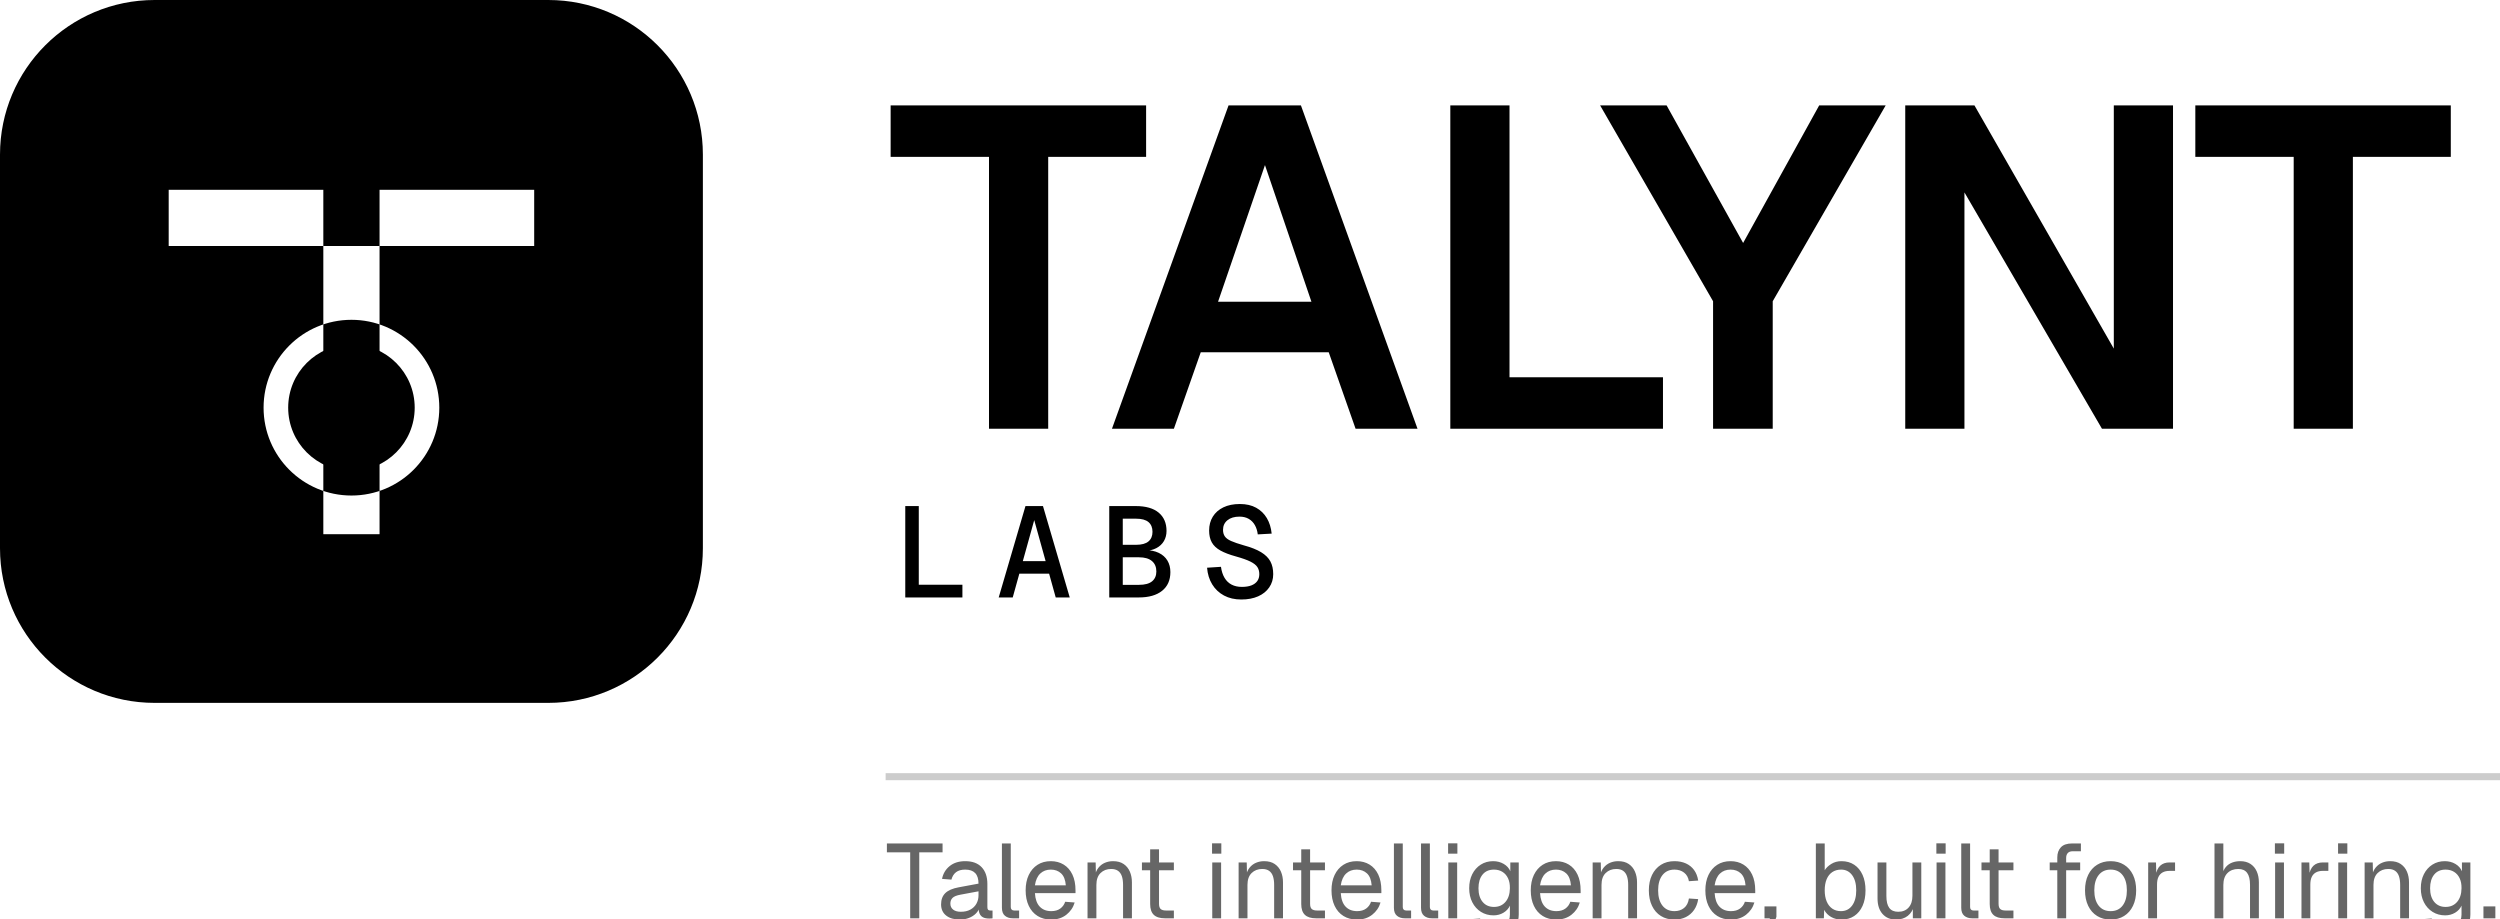
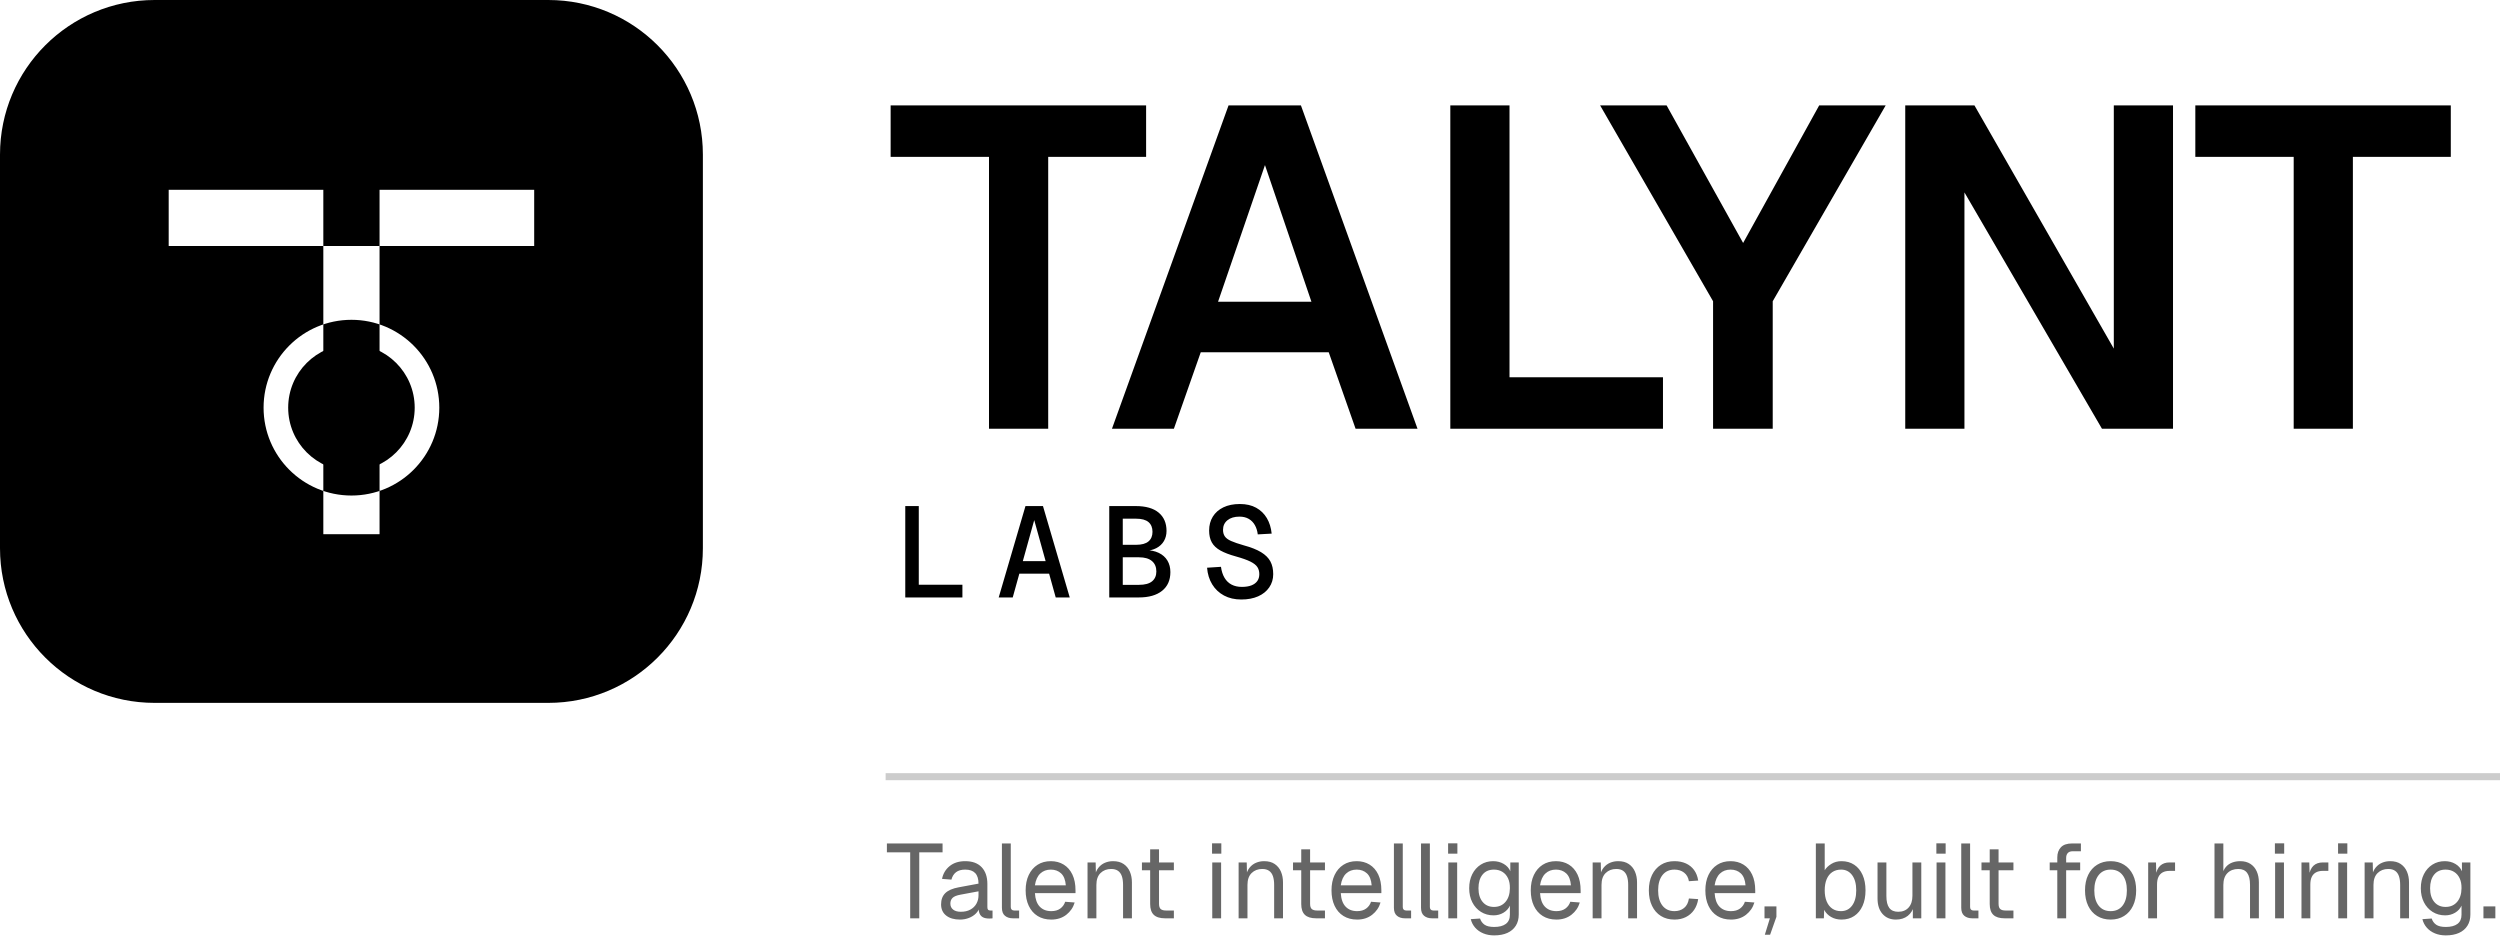
- <svg xmlns="http://www.w3.org/2000/svg" viewBox="0 0 355.68 130.65" width="355.68" height="130.65" role="img" aria-label="TALYNT LABS — Talent intelligence, built for hiring.">
+ <svg xmlns="http://www.w3.org/2000/svg" viewBox="0 0 355.68 135.08" width="355.68" height="135.08" role="img" aria-label="TALYNT LABS — Talent intelligence, built for hiring.">
  <path d="M22 0H78A22 22 0 0 1 100 22V78A22 22 0 0 1 78 100H22A22 22 0 0 1 0 78V22A22 22 0 0 1 22 0Z M24 27H76V35H24Z M46 27H54V76H46Z M37.5 58a12.5 12.5 0 1 0 25 0a12.5 12.5 0 1 0 -25 0Z" fill="currentColor" fill-rule="evenodd" />
  <circle cx="50" cy="58" r="9" fill="currentColor" />
  <path d="M23.460 0L14.917 0L14.917-39.231L0.723-39.231L0.723-46.657L37.589-46.657L37.589-39.231L23.460-39.231 M41.597 0L32.660 0L49.483-46.657L59.931-46.657L76.754 0L67.817 0L63.940-11.040L45.474-11.040L41.597 0M54.740-38.049L47.971-18.334L61.443-18.334 M112.174 0L81.486 0L81.486-46.657L90.029-46.657L90.029-2.629L85.363-7.426L112.174-7.426 M128.011 0L119.403 0L119.403-18.400L103.106-46.657L112.700-46.657L123.740-26.811L134.714-46.657L144.309-46.657L128.011-18.400 M155.677 0L147.134 0L147.134-46.657L157.123-46.657L177.231-11.566L177.231-46.657L185.774-46.657L185.774 0L175.523 0L155.677-34.106 M211.731 0L203.189 0L203.189-39.231L188.994-39.231L188.994-46.657L225.860-46.657L225.860-39.231L211.731-39.231" fill="currentColor" transform="translate(126 61) scale(0.98592)" />
  <path d="M10.066 0L1.820 0L1.820-13.186L3.770-13.186L3.770-0.743L2.581-1.839L10.066-1.839 M17.327 0L15.303 0L19.166-13.186L21.691-13.186L25.554 0L23.530 0L20.429-11.161L17.327 0M23.400-3.436L17.457-3.436L18.051-5.237L22.806-5.237 M35.527 0L31.256 0L31.256-13.186L35.081-13.186Q37.254-13.186 38.387-12.239Q39.520-11.291 39.520-9.601Q39.520-8.784 39.149-8.144Q38.777-7.503 38.062-7.122Q37.347-6.741 36.363-6.723L36.363-6.834Q37.570-6.834 38.396-6.435Q39.223-6.036 39.650-5.321Q40.077-4.606 40.077-3.659Q40.077-1.913 38.879-0.956Q37.681 0 35.527 0M33.206-5.794L33.206-1.820L35.546-1.820Q36.827-1.820 37.440-2.331Q38.053-2.841 38.053-3.751Q38.053-4.717 37.412-5.256Q36.771-5.794 35.546-5.794L33.206-5.794M33.206-11.366L33.206-7.596L35.119-7.596Q36.344-7.596 36.920-8.088Q37.496-8.580 37.496-9.471Q37.496-10.381 36.920-10.874Q36.344-11.366 35.119-11.366 M50.310 0.297Q48.880 0.297 47.812-0.279Q46.744-0.854 46.113-1.885Q45.481-2.916 45.370-4.290L47.376-4.420Q47.506-3.473 47.896-2.823Q48.286-2.173 48.917-1.848Q49.549-1.523 50.384-1.523Q51.201-1.523 51.759-1.736Q52.316-1.950 52.613-2.359Q52.910-2.767 52.910-3.361Q52.910-3.956 52.631-4.383Q52.353-4.810 51.629-5.172Q50.904-5.534 49.511-5.924Q48.156-6.296 47.301-6.769Q46.447-7.243 46.057-7.939Q45.667-8.636 45.667-9.657Q45.667-10.790 46.196-11.654Q46.726-12.517 47.719-13Q48.713-13.483 50.106-13.483Q51.480-13.483 52.455-12.944Q53.430-12.406 53.996-11.449Q54.563-10.493 54.693-9.211L52.687-9.100Q52.594-9.861 52.269-10.437Q51.944-11.013 51.387-11.338Q50.830-11.663 50.050-11.663Q48.954-11.663 48.314-11.143Q47.673-10.623 47.673-9.750Q47.673-9.193 47.933-8.812Q48.193-8.431 48.843-8.144Q49.493-7.856 50.663-7.521Q52.241-7.094 53.170-6.528Q54.099-5.961 54.507-5.200Q54.916-4.439 54.916-3.361Q54.916-2.284 54.340-1.449Q53.764-0.613 52.734-0.158Q51.703 0.297 50.310 0.297" fill="currentColor" transform="translate(127 85) scale(0.98592)" />
  <rect x="126" y="110" width="229.68" height="1" fill="currentColor" fill-opacity="0.2" />
  <path d="M4.785 0L3.495 0L3.495-9.390L0.180-9.390L0.180-10.650L8.100-10.650L8.100-9.390L4.785-9.390 M10.575 0.180Q9.345 0.180 8.617-0.390Q7.890-0.960 7.890-1.980Q7.890-3 8.490-3.585Q9.090-4.170 10.395-4.410L13.215-4.935Q13.215-5.940 12.742-6.435Q12.270-6.930 11.325-6.930Q10.500-6.930 10.020-6.562Q9.540-6.195 9.360-5.505L8.025-5.610Q8.250-6.735 9.112-7.433Q9.975-8.130 11.325-8.130Q12.855-8.130 13.665-7.268Q14.475-6.405 14.475-4.890L14.475-1.605Q14.475-1.335 14.572-1.222Q14.670-1.110 14.895-1.110L15.210-1.110L15.210 0Q15.150 0.015 15.015 0.023Q14.880 0.030 14.730 0.030Q14.190 0.030 13.852-0.142Q13.515-0.315 13.365-0.682Q13.215-1.050 13.215-1.650L13.365-1.620Q13.260-1.110 12.855-0.697Q12.450-0.285 11.850-0.052Q11.250 0.180 10.575 0.180M10.695-0.930Q11.490-0.930 12.052-1.237Q12.615-1.545 12.915-2.078Q13.215-2.610 13.215-3.270L13.215-3.840L10.635-3.360Q9.825-3.210 9.518-2.902Q9.210-2.595 9.210-2.100Q9.210-1.545 9.607-1.237Q10.005-0.930 10.695-0.930 M18.990 0L18.105 0Q17.415 0 16.980-0.360Q16.545-0.720 16.545-1.500L16.545-10.650L17.805-10.650L17.805-1.605Q17.805-1.365 17.933-1.237Q18.060-1.110 18.300-1.110L18.990-1.110 M23.565 0.180Q22.440 0.180 21.623-0.330Q20.805-0.840 20.363-1.777Q19.920-2.715 19.920-3.975Q19.920-5.235 20.363-6.165Q20.805-7.095 21.608-7.612Q22.410-8.130 23.505-8.130Q24.540-8.130 25.335-7.643Q26.130-7.155 26.573-6.225Q27.015-5.295 27.015-3.960L27.015-3.585L21.240-3.585Q21.315-2.310 21.923-1.665Q22.530-1.020 23.565-1.020Q24.345-1.020 24.848-1.387Q25.350-1.755 25.545-2.355L26.895-2.250Q26.580-1.185 25.703-0.502Q24.825 0.180 23.565 0.180M21.240-4.695L25.635-4.695Q25.545-5.850 24.968-6.390Q24.390-6.930 23.505-6.930Q22.590-6.930 21.998-6.367Q21.405-5.805 21.240-4.695 M29.985 0L28.725 0L28.725-7.950L29.880-7.950L29.925-5.925L29.775-6.060Q29.925-6.765 30.300-7.223Q30.675-7.680 31.208-7.905Q31.740-8.130 32.355-8.130Q33.270-8.130 33.863-7.725Q34.455-7.320 34.748-6.638Q35.040-5.955 35.040-5.115L35.040 0L33.780 0L33.780-4.755Q33.780-5.490 33.608-5.992Q33.435-6.495 33.060-6.757Q32.685-7.020 32.085-7.020Q31.170-7.020 30.578-6.442Q29.985-5.865 29.985-4.755 M41.010 0L39.750 0Q38.670 0 38.153-0.495Q37.635-0.990 37.635-2.040L37.635-9.810L38.895-9.810L38.895-2.070Q38.895-1.530 39.135-1.320Q39.375-1.110 39.870-1.110L41.010-1.110L41.010 0M41.010-6.840L36.465-6.840L36.465-7.950L41.010-7.950  M47.730 0L46.470 0L46.470-7.950L47.730-7.950L47.730 0M47.760-9.195L46.440-9.195L46.440-10.665L47.760-10.665 M51.480 0L50.220 0L50.220-7.950L51.375-7.950L51.420-5.925L51.270-6.060Q51.420-6.765 51.795-7.223Q52.170-7.680 52.703-7.905Q53.235-8.130 53.850-8.130Q54.765-8.130 55.358-7.725Q55.950-7.320 56.243-6.638Q56.535-5.955 56.535-5.115L56.535 0L55.275 0L55.275-4.755Q55.275-5.490 55.103-5.992Q54.930-6.495 54.555-6.757Q54.180-7.020 53.580-7.020Q52.665-7.020 52.073-6.442Q51.480-5.865 51.480-4.755 M62.505 0L61.245 0Q60.165 0 59.648-0.495Q59.130-0.990 59.130-2.040L59.130-9.810L60.390-9.810L60.390-2.070Q60.390-1.530 60.630-1.320Q60.870-1.110 61.365-1.110L62.505-1.110L62.505 0M62.505-6.840L57.960-6.840L57.960-7.950L62.505-7.950 M67.080 0.180Q65.955 0.180 65.138-0.330Q64.320-0.840 63.877-1.777Q63.435-2.715 63.435-3.975Q63.435-5.235 63.877-6.165Q64.320-7.095 65.123-7.612Q65.925-8.130 67.020-8.130Q68.055-8.130 68.850-7.643Q69.645-7.155 70.088-6.225Q70.530-5.295 70.530-3.960L70.530-3.585L64.755-3.585Q64.830-2.310 65.438-1.665Q66.045-1.020 67.080-1.020Q67.860-1.020 68.362-1.387Q68.865-1.755 69.060-2.355L70.410-2.250Q70.095-1.185 69.218-0.502Q68.340 0.180 67.080 0.180M64.755-4.695L69.150-4.695Q69.060-5.850 68.483-6.390Q67.905-6.930 67.020-6.930Q66.105-6.930 65.513-6.367Q64.920-5.805 64.755-4.695 M74.760 0L73.875 0Q73.185 0 72.750-0.360Q72.315-0.720 72.315-1.500L72.315-10.650L73.575-10.650L73.575-1.605Q73.575-1.365 73.703-1.237Q73.830-1.110 74.070-1.110L74.760-1.110 M78.615 0L77.730 0Q77.040 0 76.605-0.360Q76.170-0.720 76.170-1.500L76.170-10.650L77.430-10.650L77.430-1.605Q77.430-1.365 77.557-1.237Q77.685-1.110 77.925-1.110L78.615-1.110 M81.315 0L80.055 0L80.055-7.950L81.315-7.950L81.315 0M81.345-9.195L80.025-9.195L80.025-10.665L81.345-10.665 M86.580 2.430Q85.725 2.430 85.035 2.145Q84.345 1.860 83.880 1.335Q83.415 0.810 83.250 0.120L84.570 0.030Q84.750 0.585 85.207 0.908Q85.665 1.230 86.580 1.230Q87.660 1.230 88.237 0.795Q88.815 0.360 88.815-0.510L88.815-1.800Q88.530-1.170 87.900-0.795Q87.270-0.420 86.490-0.420Q85.485-0.420 84.697-0.915Q83.910-1.410 83.467-2.280Q83.025-3.150 83.025-4.275Q83.025-5.415 83.460-6.277Q83.895-7.140 84.667-7.635Q85.440-8.130 86.430-8.130Q87.270-8.130 87.937-7.740Q88.605-7.350 88.875-6.690L88.875-7.950L90.075-7.950L90.075-0.540Q90.075 0.390 89.655 1.057Q89.235 1.725 88.455 2.078Q87.675 2.430 86.580 2.430M86.550-1.620Q87.570-1.620 88.185-2.332Q88.800-3.045 88.815-4.275Q88.830-5.100 88.552-5.692Q88.275-6.285 87.757-6.607Q87.240-6.930 86.550-6.930Q85.500-6.930 84.922-6.217Q84.345-5.505 84.345-4.275Q84.345-3.045 84.937-2.332Q85.530-1.620 86.550-1.620 M95.430 0.180Q94.305 0.180 93.487-0.330Q92.670-0.840 92.227-1.777Q91.785-2.715 91.785-3.975Q91.785-5.235 92.227-6.165Q92.670-7.095 93.472-7.612Q94.275-8.130 95.370-8.130Q96.405-8.130 97.200-7.643Q97.995-7.155 98.437-6.225Q98.880-5.295 98.880-3.960L98.880-3.585L93.105-3.585Q93.180-2.310 93.787-1.665Q94.395-1.020 95.430-1.020Q96.210-1.020 96.712-1.387Q97.215-1.755 97.410-2.355L98.760-2.250Q98.445-1.185 97.567-0.502Q96.690 0.180 95.430 0.180M93.105-4.695L97.500-4.695Q97.410-5.850 96.832-6.390Q96.255-6.930 95.370-6.930Q94.455-6.930 93.862-6.367Q93.270-5.805 93.105-4.695 M101.850 0L100.590 0L100.590-7.950L101.745-7.950L101.790-5.925L101.640-6.060Q101.790-6.765 102.165-7.223Q102.540-7.680 103.072-7.905Q103.605-8.130 104.220-8.130Q105.135-8.130 105.727-7.725Q106.320-7.320 106.612-6.638Q106.905-5.955 106.905-5.115L106.905 0L105.645 0L105.645-4.755Q105.645-5.490 105.472-5.992Q105.300-6.495 104.925-6.757Q104.550-7.020 103.950-7.020Q103.035-7.020 102.442-6.442Q101.850-5.865 101.850-4.755 M112.230 0.180Q111.120 0.180 110.302-0.330Q109.485-0.840 109.035-1.777Q108.585-2.715 108.585-3.975Q108.585-5.235 109.035-6.165Q109.485-7.095 110.302-7.612Q111.120-8.130 112.230-8.130Q113.145-8.130 113.857-7.808Q114.570-7.485 115.020-6.870Q115.470-6.255 115.605-5.370L114.285-5.280Q114.150-6.075 113.595-6.502Q113.040-6.930 112.230-6.930Q111.135-6.930 110.520-6.143Q109.905-5.355 109.905-3.975Q109.905-2.595 110.520-1.807Q111.135-1.020 112.230-1.020Q113.040-1.020 113.595-1.470Q114.150-1.920 114.285-2.820L115.605-2.730Q115.470-1.845 115.020-1.192Q114.570-0.540 113.857-0.180Q113.145 0.180 112.230 0.180 M120.270 0.180Q119.145 0.180 118.327-0.330Q117.510-0.840 117.067-1.777Q116.625-2.715 116.625-3.975Q116.625-5.235 117.067-6.165Q117.510-7.095 118.312-7.612Q119.115-8.130 120.210-8.130Q121.245-8.130 122.040-7.643Q122.835-7.155 123.277-6.225Q123.720-5.295 123.720-3.960L123.720-3.585L117.945-3.585Q118.020-2.310 118.627-1.665Q119.235-1.020 120.270-1.020Q121.050-1.020 121.552-1.387Q122.055-1.755 122.250-2.355L123.600-2.250Q123.285-1.185 122.407-0.502Q121.530 0.180 120.270 0.180M117.945-4.695L122.340-4.695Q122.250-5.850 121.672-6.390Q121.095-6.930 120.210-6.930Q119.295-6.930 118.702-6.367Q118.110-5.805 117.945-4.695 M125.835 2.340L125.085 2.340L125.805 0L125.040 0L125.040-1.695L126.735-1.695L126.735-0.210  M135.990 0.180Q135.165 0.180 134.520-0.187Q133.875-0.555 133.530-1.200L133.485 0L132.345 0L132.345-10.650L133.605-10.650L133.605-6.840Q133.905-7.335 134.535-7.732Q135.165-8.130 135.990-8.130Q137.040-8.130 137.805-7.620Q138.570-7.110 138.990-6.180Q139.410-5.250 139.410-3.975Q139.410-2.700 138.990-1.770Q138.570-0.840 137.805-0.330Q137.040 0.180 135.990 0.180M135.915-1.020Q136.920-1.020 137.505-1.815Q138.090-2.610 138.090-3.975Q138.090-5.355 137.505-6.143Q136.920-6.930 135.945-6.930Q135.210-6.930 134.685-6.577Q134.160-6.225 133.882-5.565Q133.605-4.905 133.605-3.975Q133.605-3.075 133.882-2.407Q134.160-1.740 134.677-1.380Q135.195-1.020 135.915-1.020 M143.730 0.180Q142.545 0.180 141.832-0.622Q141.120-1.425 141.120-2.835L141.120-7.950L142.380-7.950L142.380-3.180Q142.380-2.025 142.792-1.477Q143.205-0.930 144.060-0.930Q145.005-0.930 145.545-1.537Q146.085-2.145 146.085-3.210L146.085-7.950L147.345-7.950L147.345 0L146.145 0L146.145-1.965L146.340-1.860Q146.100-0.885 145.425-0.352Q144.750 0.180 143.730 0.180 M150.780 0L149.520 0L149.520-7.950L150.780-7.950L150.780 0M150.810-9.195L149.490-9.195L149.490-10.665L150.810-10.665 M155.475 0L154.590 0Q153.900 0 153.465-0.360Q153.030-0.720 153.030-1.500L153.030-10.650L154.290-10.650L154.290-1.605Q154.290-1.365 154.417-1.237Q154.545-1.110 154.785-1.110L155.475-1.110 M160.455 0L159.195 0Q158.115 0 157.597-0.495Q157.080-0.990 157.080-2.040L157.080-9.810L158.340-9.810L158.340-2.070Q158.340-1.530 158.580-1.320Q158.820-1.110 159.315-1.110L160.455-1.110L160.455 0M160.455-6.840L155.910-6.840L155.910-7.950L160.455-7.950  M167.955 0L166.695 0L166.695-8.670Q166.695-9.555 167.205-10.102Q167.715-10.650 168.795-10.650L170.055-10.650L170.055-9.540L168.885-9.540Q168.420-9.540 168.187-9.285Q167.955-9.030 167.955-8.580L167.955 0M169.950-6.840L165.615-6.840L165.615-7.950L169.950-7.950 M174.285 0.180Q173.190 0.180 172.365-0.330Q171.540-0.840 171.090-1.777Q170.640-2.715 170.640-3.975Q170.640-5.250 171.090-6.180Q171.540-7.110 172.365-7.620Q173.190-8.130 174.285-8.130Q175.380-8.130 176.197-7.620Q177.015-7.110 177.465-6.180Q177.915-5.250 177.915-3.975Q177.915-2.715 177.465-1.777Q177.015-0.840 176.197-0.330Q175.380 0.180 174.285 0.180M174.285-1.020Q175.380-1.020 175.987-1.807Q176.595-2.595 176.595-3.975Q176.595-5.355 175.987-6.143Q175.380-6.930 174.285-6.930Q173.190-6.930 172.575-6.143Q171.960-5.355 171.960-3.975Q171.960-2.595 172.575-1.807Q173.190-1.020 174.285-1.020 M180.885 0L179.625 0L179.625-7.950L180.735-7.950L180.795-5.940L180.675-5.985Q180.825-7.005 181.327-7.477Q181.830-7.950 182.670-7.950L183.450-7.950L183.450-6.750L182.685-6.750Q182.085-6.750 181.687-6.532Q181.290-6.315 181.087-5.888Q180.885-5.460 180.885-4.800  M190.320 0L189.060 0L189.060-10.650L190.320-10.650L190.320-6.195L190.170-6.225Q190.320-6.885 190.680-7.305Q191.040-7.725 191.565-7.927Q192.090-8.130 192.720-8.130Q193.575-8.130 194.167-7.747Q194.760-7.365 195.067-6.683Q195.375-6 195.375-5.115L195.375 0L194.115 0L194.115-4.755Q194.115-5.910 193.702-6.465Q193.290-7.020 192.450-7.020Q191.490-7.020 190.905-6.435Q190.320-5.850 190.320-4.740 M198.945 0L197.685 0L197.685-7.950L198.945-7.950L198.945 0M198.975-9.195L197.655-9.195L197.655-10.665L198.975-10.665 M202.695 0L201.435 0L201.435-7.950L202.545-7.950L202.605-5.940L202.485-5.985Q202.635-7.005 203.137-7.477Q203.640-7.950 204.480-7.950L205.260-7.950L205.260-6.750L204.495-6.750Q203.895-6.750 203.497-6.532Q203.100-6.315 202.897-5.888Q202.695-5.460 202.695-4.800 M207.930 0L206.670 0L206.670-7.950L207.930-7.950L207.930 0M207.960-9.195L206.640-9.195L206.640-10.665L207.960-10.665 M211.680 0L210.420 0L210.420-7.950L211.575-7.950L211.620-5.925L211.470-6.060Q211.620-6.765 211.995-7.223Q212.370-7.680 212.902-7.905Q213.435-8.130 214.050-8.130Q214.965-8.130 215.557-7.725Q216.150-7.320 216.442-6.638Q216.735-5.955 216.735-5.115L216.735 0L215.475 0L215.475-4.755Q215.475-5.490 215.302-5.992Q215.130-6.495 214.755-6.757Q214.380-7.020 213.780-7.020Q212.865-7.020 212.272-6.442Q211.680-5.865 211.680-4.755 M221.970 2.430Q221.115 2.430 220.425 2.145Q219.735 1.860 219.270 1.335Q218.805 0.810 218.640 0.120L219.960 0.030Q220.140 0.585 220.597 0.908Q221.055 1.230 221.970 1.230Q223.050 1.230 223.627 0.795Q224.205 0.360 224.205-0.510L224.205-1.800Q223.920-1.170 223.290-0.795Q222.660-0.420 221.880-0.420Q220.875-0.420 220.087-0.915Q219.300-1.410 218.857-2.280Q218.415-3.150 218.415-4.275Q218.415-5.415 218.850-6.277Q219.285-7.140 220.057-7.635Q220.830-8.130 221.820-8.130Q222.660-8.130 223.327-7.740Q223.995-7.350 224.265-6.690L224.265-7.950L225.465-7.950L225.465-0.540Q225.465 0.390 225.045 1.057Q224.625 1.725 223.845 2.078Q223.065 2.430 221.970 2.430M221.940-1.620Q222.960-1.620 223.575-2.332Q224.190-3.045 224.205-4.275Q224.220-5.100 223.942-5.692Q223.665-6.285 223.147-6.607Q222.630-6.930 221.940-6.930Q220.890-6.930 220.312-6.217Q219.735-5.505 219.735-4.275Q219.735-3.045 220.327-2.332Q220.920-1.620 221.940-1.620 M229.020 0L227.325 0L227.325-1.695L229.020-1.695" fill="currentColor" fill-opacity="0.6" transform="translate(126 130.65) scale(1)" />
</svg>
